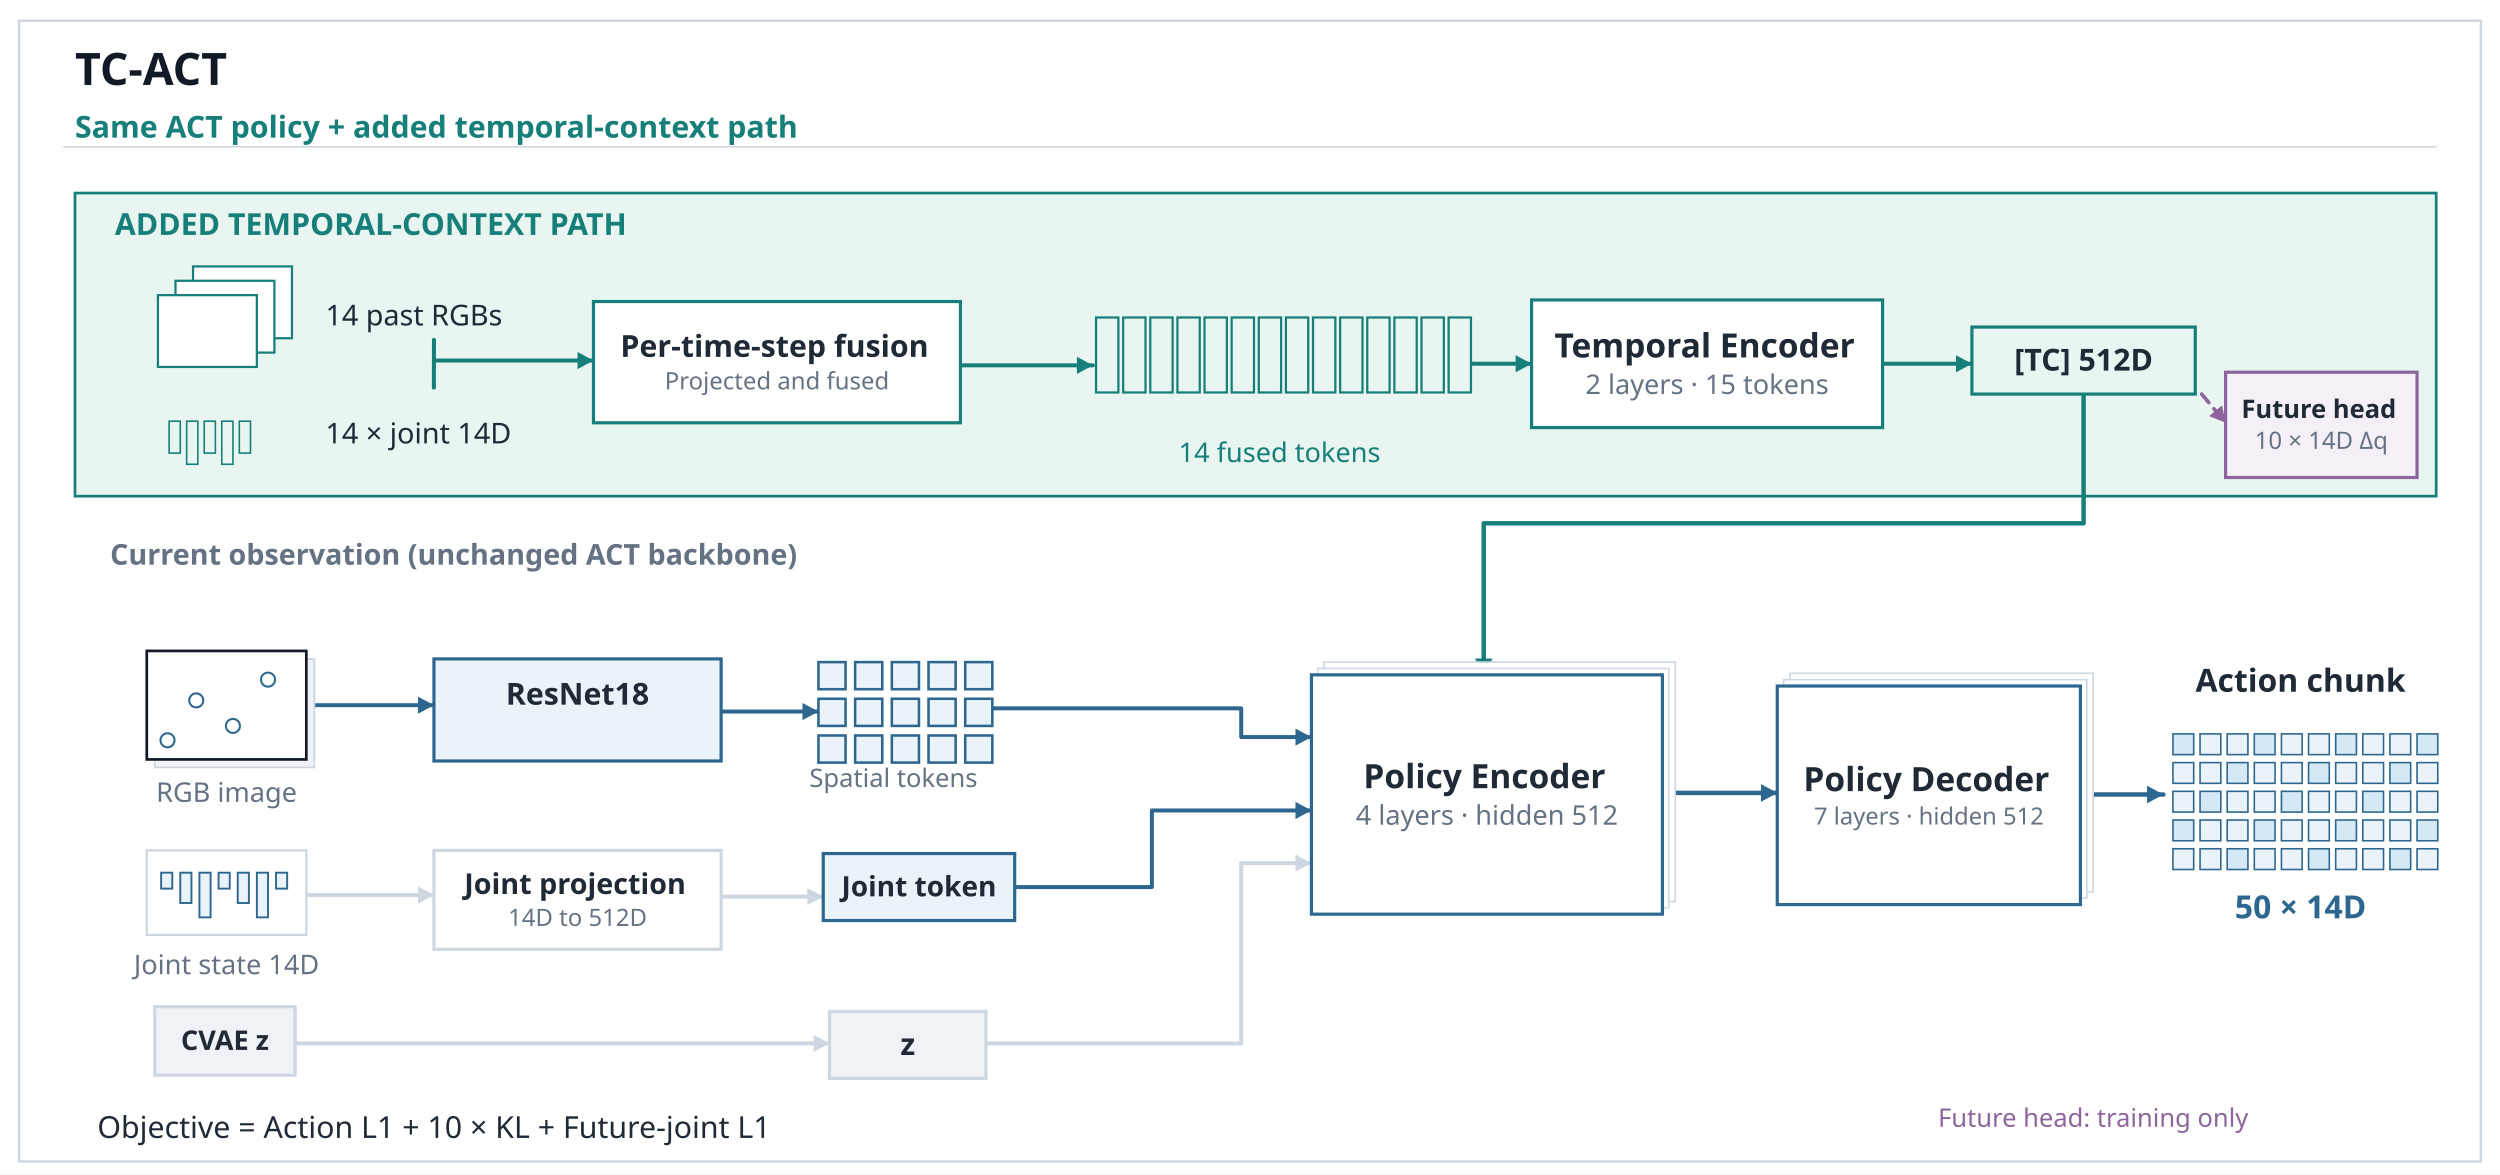
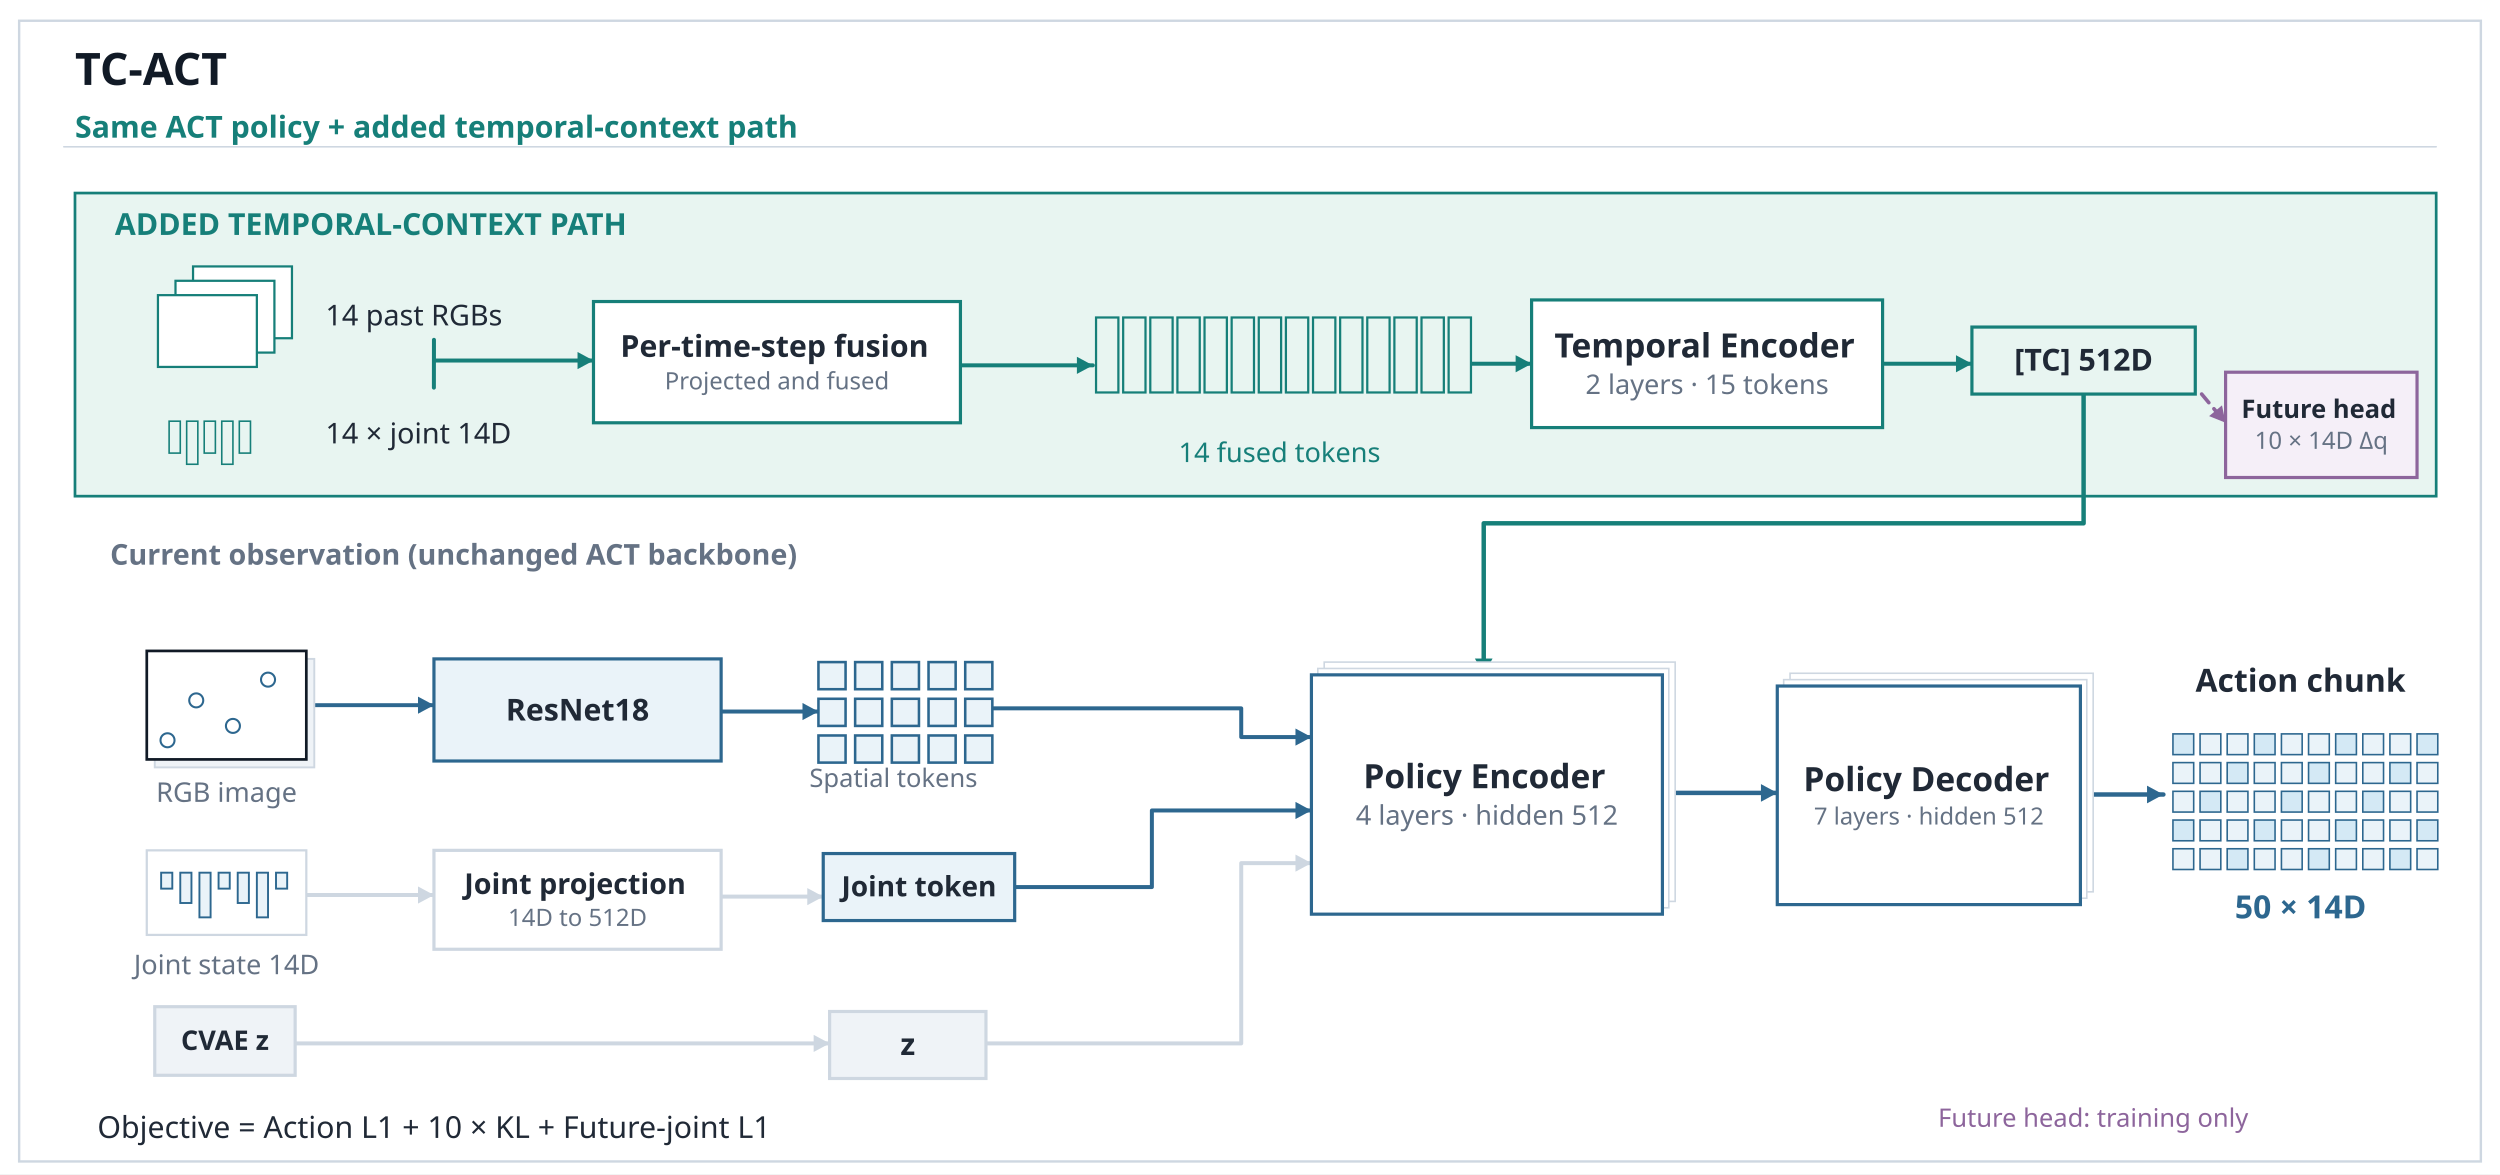
<svg xmlns="http://www.w3.org/2000/svg" width="1567" height="736" viewBox="1588 117 1567 736" role="img" aria-labelledby="figureTitle figureDescription">
  <rect x="1588" y="117" width="1567" height="736" fill="#FFFFFF" />
  <rect x="1600.00" y="130.00" width="1543.00" height="715.00" fill="#FFFFFF" stroke="#CED7E1" stroke-width="1.5" />
  <rect x="1635.00" y="238.00" width="1480.00" height="190.00" fill="#E8F5F1" stroke="#167F79" stroke-width="1.7" />
  <polyline points="60.00,104.00 3140.00,104.00" stroke="#CED7E1" stroke-width="1.50" fill="none" stroke-linecap="round" stroke-linejoin="round" />
  <polyline points="1628.00,209.00 3115.00,209.00" stroke="#CED7E1" stroke-width="1.00" fill="none" stroke-linecap="round" stroke-linejoin="round" />
  <polyline points="1706.00,340.00 1721.00,322.00 1736.00,331.00" stroke="#167F79" stroke-width="1.60" fill="none" stroke-linecap="round" stroke-linejoin="round" />
  <polyline points="1859.96,359.98 1860.00,330.00 1860.00,343.00 1960.00,343.00" stroke="#167F79" stroke-width="2.50" fill="none" stroke-linecap="round" stroke-linejoin="round" />
  <polygon points="1960.00,343.00 1950.00,348.38 1950.00,337.63" fill="#167F79" />
  <polyline points="2190.00,346.00 2273.00,346.00" stroke="#167F79" stroke-width="2.50" fill="none" stroke-linecap="round" stroke-linejoin="round" />
  <polygon points="2273.00,346.00 2263.00,351.38 2263.00,340.63" fill="#167F79" />
  <polyline points="2498.00,345.00 2548.00,345.00" stroke="#167F79" stroke-width="2.50" fill="none" stroke-linecap="round" stroke-linejoin="round" />
  <polygon points="2548.00,345.00 2538.00,350.38 2538.00,339.63" fill="#167F79" />
  <polyline points="2768.00,345.00 2824.00,345.00" stroke="#167F79" stroke-width="2.50" fill="none" stroke-linecap="round" stroke-linejoin="round" />
  <polygon points="2824.00,345.00 2814.00,350.38 2814.00,339.63" fill="#167F79" />
  <polyline points="2968.00,364.00 2983.00,382.00" stroke="#8D659C" stroke-width="2.30" fill="none" stroke-linecap="round" stroke-linejoin="round" stroke-dasharray="7 5" />
  <polygon points="2983.00,382.00 2972.66,377.81 2980.75,371.07" fill="#8D659C" />
  <polyline points="1693.00,581.00 1711.00,556.00 1734.00,572.00 1756.00,543.00" stroke="#2D678F" stroke-width="2.00" fill="none" stroke-linecap="round" stroke-linejoin="round" />
  <polyline points="1780.00,559.00 1860.00,559.00" stroke="#2D678F" stroke-width="2.50" fill="none" stroke-linecap="round" stroke-linejoin="round" />
  <polygon points="1860.00,559.00 1850.00,564.38 1850.00,553.63" fill="#2D678F" />
  <polyline points="2040.00,563.00 2101.00,563.00" stroke="#2D678F" stroke-width="2.50" fill="none" stroke-linecap="round" stroke-linejoin="round" />
  <polygon points="2101.00,563.00 2091.00,568.38 2091.00,557.63" fill="#2D678F" />
  <polyline points="1780.00,678.00 1860.00,678.00" stroke="#CED7E1" stroke-width="2.50" fill="none" stroke-linecap="round" stroke-linejoin="round" />
  <polygon points="1860.00,678.00 1850.00,683.38 1850.00,672.63" fill="#CED7E1" />
  <polyline points="2040.00,679.00 2104.00,679.00" stroke="#CED7E1" stroke-width="2.50" fill="none" stroke-linecap="round" stroke-linejoin="round" />
  <polygon points="2104.00,679.00 2094.00,684.38 2094.00,673.63" fill="#CED7E1" />
  <polyline points="1773.00,771.00 2108.00,771.00" stroke="#CED7E1" stroke-width="2.50" fill="none" stroke-linecap="round" stroke-linejoin="round" />
  <polygon points="2108.00,771.00 2098.00,776.38 2098.00,765.63" fill="#CED7E1" />
  <polyline points="2209.00,561.00 2366.00,561.00 2366.00,579.00 2410.00,579.00" stroke="#2D678F" stroke-width="2.50" fill="none" stroke-linecap="round" stroke-linejoin="round" />
  <polygon points="2410.00,579.00 2400.00,584.38 2400.00,573.63" fill="#2D678F" />
  <polyline points="2224.00,673.00 2310.00,673.00 2310.00,625.00 2410.00,625.00" stroke="#2D678F" stroke-width="2.50" fill="none" stroke-linecap="round" stroke-linejoin="round" />
  <polygon points="2410.00,625.00 2400.00,630.38 2400.00,619.63" fill="#2D678F" />
  <polyline points="2206.00,771.00 2366.00,771.00 2366.00,658.00 2410.00,658.00" stroke="#CED7E1" stroke-width="2.50" fill="none" stroke-linecap="round" stroke-linejoin="round" />
  <polygon points="2410.00,658.00 2400.00,663.38 2400.00,652.63" fill="#CED7E1" />
  <polyline points="2630.00,614.00 2702.00,614.00" stroke="#2D678F" stroke-width="2.80" fill="none" stroke-linecap="round" stroke-linejoin="round" />
  <polygon points="2702.00,614.00 2691.76,619.54 2691.76,608.46" fill="#2D678F" />
  <polyline points="2892.00,615.00 2944.00,615.00" stroke="#2D678F" stroke-width="2.80" fill="none" stroke-linecap="round" stroke-linejoin="round" />
  <polygon points="2944.00,615.00 2933.76,620.54 2933.76,609.46" fill="#2D678F" />
  <polyline points="2894.00,364.00 2894.00,445.00 2518.00,445.00 2518.00,540.00" stroke="#167F79" stroke-width="2.80" fill="none" stroke-linecap="round" stroke-linejoin="round" />
  <polygon points="2518.00,540.00 2512.46,529.76 2523.54,529.76" fill="#167F79" />
  <rect x="1685.00" y="530.00" width="100.00" height="68.00" fill="#EFF3F7" stroke="#CED7E1" stroke-width="1.2" />
  <rect x="2418.00" y="532.00" width="220.00" height="150.00" fill="#FFFFFF" stroke="#CED7E1" stroke-width="1" />
  <rect x="2414.00" y="536.00" width="220.00" height="150.00" fill="#FFFFFF" stroke="#CED7E1" stroke-width="1" />
  <rect x="2710.00" y="539.00" width="190.00" height="137.00" fill="#FFFFFF" stroke="#CED7E1" stroke-width="1" />
  <rect x="2706.00" y="543.00" width="190.00" height="137.00" fill="#FFFFFF" stroke="#CED7E1" stroke-width="1" />
  <rect x="1709.00" y="284.00" width="62.00" height="45.00" fill="#FFFFFF" stroke="#167F79" stroke-width="1.4" />
  <rect x="1698.00" y="293.00" width="62.00" height="45.00" fill="#FFFFFF" stroke="#167F79" stroke-width="1.4" />
  <rect x="1687.00" y="302.00" width="62.00" height="45.00" fill="#FFFFFF" stroke="#167F79" stroke-width="1.4" />
  <rect x="1694.00" y="381.00" width="7.00" height="20.00" fill="#E8F5F1" stroke="#167F79" stroke-width="1" />
  <rect x="1705.00" y="381.00" width="7.00" height="27.00" fill="#E8F5F1" stroke="#167F79" stroke-width="1" />
  <rect x="1716.00" y="381.00" width="7.00" height="20.00" fill="#E8F5F1" stroke="#167F79" stroke-width="1" />
  <rect x="1727.00" y="381.00" width="7.00" height="27.00" fill="#E8F5F1" stroke="#167F79" stroke-width="1" />
  <rect x="1738.00" y="381.00" width="7.00" height="20.00" fill="#E8F5F1" stroke="#167F79" stroke-width="1" />
  <rect x="1960.00" y="306.00" width="230.00" height="76.00" fill="#FFFFFF" stroke="#167F79" stroke-width="2" />
  <text x="2075.00" y="340.67" text-anchor="middle" font-family="'Noto Sans','DejaVu Sans',Arial,sans-serif">
    <tspan x="2075.00" dy="0.00" font-size="19.00" font-weight="bold" fill="#202936">Per-time-step fusion</tspan>
    <tspan x="2075.00" dy="20.37" font-size="15.00" font-weight="normal" fill="#657284">Projected and fused</tspan>
  </text>
  <rect x="2275.00" y="316.00" width="14.00" height="47.00" fill="#E8F5F1" stroke="#167F79" stroke-width="1.4" />
  <rect x="2292.00" y="316.00" width="14.00" height="47.00" fill="#E8F5F1" stroke="#167F79" stroke-width="1.4" />
  <rect x="2309.00" y="316.00" width="14.00" height="47.00" fill="#E8F5F1" stroke="#167F79" stroke-width="1.4" />
  <rect x="2326.00" y="316.00" width="14.00" height="47.00" fill="#E8F5F1" stroke="#167F79" stroke-width="1.4" />
  <rect x="2343.00" y="316.00" width="14.00" height="47.00" fill="#E8F5F1" stroke="#167F79" stroke-width="1.4" />
  <rect x="2360.00" y="316.00" width="14.00" height="47.00" fill="#E8F5F1" stroke="#167F79" stroke-width="1.4" />
  <rect x="2377.00" y="316.00" width="14.00" height="47.00" fill="#E8F5F1" stroke="#167F79" stroke-width="1.4" />
  <rect x="2394.00" y="316.00" width="14.00" height="47.00" fill="#E8F5F1" stroke="#167F79" stroke-width="1.4" />
  <rect x="2411.00" y="316.00" width="14.00" height="47.00" fill="#E8F5F1" stroke="#167F79" stroke-width="1.4" />
  <rect x="2428.00" y="316.00" width="14.00" height="47.00" fill="#E8F5F1" stroke="#167F79" stroke-width="1.4" />
  <rect x="2445.00" y="316.00" width="14.00" height="47.00" fill="#E8F5F1" stroke="#167F79" stroke-width="1.4" />
  <rect x="2462.00" y="316.00" width="14.00" height="47.00" fill="#E8F5F1" stroke="#167F79" stroke-width="1.4" />
  <rect x="2479.00" y="316.00" width="14.00" height="47.00" fill="#E8F5F1" stroke="#167F79" stroke-width="1.4" />
  <rect x="2496.00" y="316.00" width="14.00" height="47.00" fill="#E8F5F1" stroke="#167F79" stroke-width="1.4" />
  <rect x="2548.00" y="305.00" width="220.00" height="80.00" fill="#FFFFFF" stroke="#167F79" stroke-width="2" />
  <text x="2658.00" y="341.05" text-anchor="middle" font-family="'Noto Sans','DejaVu Sans',Arial,sans-serif">
    <tspan x="2658.00" dy="0.00" font-size="21.00" font-weight="bold" fill="#202936">Temporal Encoder</tspan>
    <tspan x="2658.00" dy="22.91" font-size="17.00" font-weight="normal" fill="#657284">2 layers · 15 tokens</tspan>
  </text>
  <rect x="2824.00" y="322.00" width="140.00" height="42.00" fill="#E8F5F1" stroke="#167F79" stroke-width="2" />
  <text x="2894.00" y="349.27" text-anchor="middle" font-family="'Noto Sans','DejaVu Sans',Arial,sans-serif">
    <tspan x="2894.00" dy="0.00" font-size="19.00" font-weight="bold" fill="#202936">[TC] 512D</tspan>
  </text>
  <rect x="2983.00" y="350.30" width="120.00" height="66.00" fill="#F5EFF8" stroke="#8D659C" stroke-width="2" />
  <text x="3043.00" y="378.98" text-anchor="middle" font-family="'Noto Sans','DejaVu Sans',Arial,sans-serif">
    <tspan x="3043.00" dy="0.00" font-size="16.00" font-weight="bold" fill="#202936">Future head</tspan>
    <tspan x="3043.00" dy="19.38" font-size="15.00" font-weight="normal" fill="#657284">10 × 14D Δq</tspan>
  </text>
  <rect x="1680.00" y="525.00" width="100.00" height="68.00" fill="#FFFFFF" stroke="#111A26" stroke-width="1.7" />
  <ellipse cx="1693.00" cy="581.00" rx="4.40" ry="4.40" fill="#FFFFFF" stroke="#2D678F" stroke-width="1.3" />
  <ellipse cx="1711.00" cy="556.00" rx="4.40" ry="4.40" fill="#FFFFFF" stroke="#2D678F" stroke-width="1.3" />
  <ellipse cx="1734.00" cy="572.00" rx="4.40" ry="4.40" fill="#FFFFFF" stroke="#2D678F" stroke-width="1.3" />
  <ellipse cx="1756.00" cy="543.00" rx="4.40" ry="4.40" fill="#FFFFFF" stroke="#2D678F" stroke-width="1.3" />
  <rect x="1680.00" y="650.00" width="100.00" height="53.00" fill="#FFFFFF" stroke="#CED7E1" stroke-width="1.4" />
  <rect x="1689.00" y="664.00" width="7.00" height="10.00" fill="#EAF3F9" stroke="#2D678F" stroke-width="1.2" />
  <rect x="1701.00" y="664.00" width="7.00" height="19.00" fill="#EAF3F9" stroke="#2D678F" stroke-width="1.2" />
  <rect x="1713.00" y="664.00" width="7.00" height="28.00" fill="#EAF3F9" stroke="#2D678F" stroke-width="1.2" />
  <rect x="1725.00" y="664.00" width="7.00" height="10.00" fill="#EAF3F9" stroke="#2D678F" stroke-width="1.2" />
  <rect x="1737.00" y="664.00" width="7.00" height="19.00" fill="#EAF3F9" stroke="#2D678F" stroke-width="1.2" />
  <rect x="1749.00" y="664.00" width="7.00" height="28.00" fill="#EAF3F9" stroke="#2D678F" stroke-width="1.2" />
  <rect x="1761.00" y="664.00" width="7.00" height="10.00" fill="#EAF3F9" stroke="#2D678F" stroke-width="1.2" />
  <rect x="1685.00" y="748.00" width="88.00" height="43.00" fill="#EFF3F7" stroke="#CED7E1" stroke-width="2" />
  <text x="1729.00" y="775.11" text-anchor="middle" font-family="'Noto Sans','DejaVu Sans',Arial,sans-serif">
    <tspan x="1729.00" dy="0.00" font-size="17.00" font-weight="bold" fill="#202936">CVAE z</tspan>
  </text>
  <rect x="1860.00" y="530.00" width="180.00" height="64.00" fill="#EAF3F9" stroke="#2D678F" stroke-width="2" />
-   <text x="1950.00" y="558.67" text-anchor="middle" font-family="'Noto Sans','DejaVu Sans',Arial,sans-serif">
+   <text x="1950.00" y="568.65" text-anchor="middle" font-family="'Noto Sans','DejaVu Sans',Arial,sans-serif">
    <tspan x="1950.00" dy="0.00" font-size="19.00" font-weight="bold" fill="#202936">ResNet18</tspan>
  </text>
  <rect x="1860.00" y="650.00" width="180.00" height="62.00" fill="#FFFFFF" stroke="#CED7E1" stroke-width="2" />
  <text x="1950.00" y="677.34" text-anchor="middle" font-family="'Noto Sans','DejaVu Sans',Arial,sans-serif">
    <tspan x="1950.00" dy="0.00" font-size="18.00" font-weight="bold" fill="#202936">Joint projection</tspan>
    <tspan x="1950.00" dy="20.04" font-size="15.00" font-weight="normal" fill="#657284">14D to 512D</tspan>
  </text>
  <rect x="2101.00" y="532.00" width="17.00" height="17.00" fill="#EAF3F9" stroke="#2D678F" stroke-width="1.6" />
  <rect x="2101.00" y="555.00" width="17.00" height="17.00" fill="#EAF3F9" stroke="#2D678F" stroke-width="1.6" />
  <rect x="2101.00" y="578.00" width="17.00" height="17.00" fill="#EAF3F9" stroke="#2D678F" stroke-width="1.6" />
  <rect x="2124.00" y="532.00" width="17.00" height="17.00" fill="#EAF3F9" stroke="#2D678F" stroke-width="1.6" />
  <rect x="2124.00" y="555.00" width="17.00" height="17.00" fill="#EAF3F9" stroke="#2D678F" stroke-width="1.6" />
  <rect x="2124.00" y="578.00" width="17.00" height="17.00" fill="#EAF3F9" stroke="#2D678F" stroke-width="1.6" />
  <rect x="2147.00" y="532.00" width="17.00" height="17.00" fill="#EAF3F9" stroke="#2D678F" stroke-width="1.6" />
  <rect x="2147.00" y="555.00" width="17.00" height="17.00" fill="#EAF3F9" stroke="#2D678F" stroke-width="1.6" />
  <rect x="2147.00" y="578.00" width="17.00" height="17.00" fill="#EAF3F9" stroke="#2D678F" stroke-width="1.6" />
  <rect x="2170.00" y="532.00" width="17.00" height="17.00" fill="#EAF3F9" stroke="#2D678F" stroke-width="1.6" />
  <rect x="2170.00" y="555.00" width="17.00" height="17.00" fill="#EAF3F9" stroke="#2D678F" stroke-width="1.6" />
  <rect x="2170.00" y="578.00" width="17.00" height="17.00" fill="#EAF3F9" stroke="#2D678F" stroke-width="1.6" />
  <rect x="2193.00" y="532.00" width="17.00" height="17.00" fill="#EAF3F9" stroke="#2D678F" stroke-width="1.6" />
  <rect x="2193.00" y="555.00" width="17.00" height="17.00" fill="#EAF3F9" stroke="#2D678F" stroke-width="1.6" />
  <rect x="2193.00" y="578.00" width="17.00" height="17.00" fill="#EAF3F9" stroke="#2D678F" stroke-width="1.6" />
  <rect x="2104.00" y="652.00" width="120.00" height="42.00" fill="#EAF3F9" stroke="#2D678F" stroke-width="2" />
  <text x="2164.00" y="678.80" text-anchor="middle" font-family="'Noto Sans','DejaVu Sans',Arial,sans-serif">
    <tspan x="2164.00" dy="0.00" font-size="17.57" font-weight="bold" fill="#202936">Joint token</tspan>
  </text>
  <rect x="2108.00" y="751.00" width="98.00" height="42.00" fill="#EFF3F7" stroke="#CED7E1" stroke-width="2" />
  <text x="2157.00" y="778.27" text-anchor="middle" font-family="'Noto Sans','DejaVu Sans',Arial,sans-serif">
    <tspan x="2157.00" dy="0.00" font-size="19.00" font-weight="bold" fill="#202936">z</tspan>
  </text>
  <rect x="2410.00" y="540.00" width="220.00" height="150.00" fill="#FFFFFF" stroke="#2D678F" stroke-width="2" />
  <text x="2520.00" y="611.05" text-anchor="middle" font-family="'Noto Sans','DejaVu Sans',Arial,sans-serif">
    <tspan x="2520.00" dy="0.00" font-size="21.00" font-weight="bold" fill="#202936">Policy Encoder</tspan>
    <tspan x="2520.00" dy="22.91" font-size="17.00" font-weight="normal" fill="#657284">4 layers · hidden 512</tspan>
  </text>
  <rect x="2702.00" y="547.00" width="190.00" height="137.00" fill="#FFFFFF" stroke="#2D678F" stroke-width="2" />
  <text x="2797.00" y="612.90" text-anchor="middle" font-family="'Noto Sans','DejaVu Sans',Arial,sans-serif">
    <tspan x="2797.00" dy="0.00" font-size="21.00" font-weight="bold" fill="#202936">Policy Decoder</tspan>
    <tspan x="2797.00" dy="20.93" font-size="14.90" font-weight="normal" fill="#657284">7 layers · hidden 512</tspan>
  </text>
  <rect x="2950.00" y="577.00" width="13.00" height="13.00" fill="#D4E9F5" stroke="#2D678F" stroke-width="1.0" />
  <rect x="2950.00" y="595.00" width="13.00" height="13.00" fill="#EAF3F9" stroke="#2D678F" stroke-width="1.0" />
  <rect x="2950.00" y="613.00" width="13.00" height="13.00" fill="#EAF3F9" stroke="#2D678F" stroke-width="1.0" />
  <rect x="2950.00" y="631.00" width="13.00" height="13.00" fill="#D4E9F5" stroke="#2D678F" stroke-width="1.0" />
  <rect x="2950.00" y="649.00" width="13.00" height="13.00" fill="#EAF3F9" stroke="#2D678F" stroke-width="1.0" />
  <rect x="2967.00" y="577.00" width="13.00" height="13.00" fill="#EAF3F9" stroke="#2D678F" stroke-width="1.0" />
  <rect x="2967.00" y="595.00" width="13.00" height="13.00" fill="#EAF3F9" stroke="#2D678F" stroke-width="1.0" />
  <rect x="2967.00" y="613.00" width="13.00" height="13.00" fill="#D4E9F5" stroke="#2D678F" stroke-width="1.0" />
  <rect x="2967.00" y="631.00" width="13.00" height="13.00" fill="#EAF3F9" stroke="#2D678F" stroke-width="1.0" />
  <rect x="2967.00" y="649.00" width="13.00" height="13.00" fill="#EAF3F9" stroke="#2D678F" stroke-width="1.0" />
  <rect x="2984.00" y="577.00" width="13.00" height="13.00" fill="#EAF3F9" stroke="#2D678F" stroke-width="1.0" />
  <rect x="2984.00" y="595.00" width="13.00" height="13.00" fill="#D4E9F5" stroke="#2D678F" stroke-width="1.0" />
  <rect x="2984.00" y="613.00" width="13.00" height="13.00" fill="#EAF3F9" stroke="#2D678F" stroke-width="1.0" />
  <rect x="2984.00" y="631.00" width="13.00" height="13.00" fill="#EAF3F9" stroke="#2D678F" stroke-width="1.0" />
  <rect x="2984.00" y="649.00" width="13.00" height="13.00" fill="#D4E9F5" stroke="#2D678F" stroke-width="1.0" />
  <rect x="3001.00" y="577.00" width="13.00" height="13.00" fill="#D4E9F5" stroke="#2D678F" stroke-width="1.0" />
  <rect x="3001.00" y="595.00" width="13.00" height="13.00" fill="#EAF3F9" stroke="#2D678F" stroke-width="1.0" />
  <rect x="3001.00" y="613.00" width="13.00" height="13.00" fill="#EAF3F9" stroke="#2D678F" stroke-width="1.0" />
  <rect x="3001.00" y="631.00" width="13.00" height="13.00" fill="#D4E9F5" stroke="#2D678F" stroke-width="1.0" />
  <rect x="3001.00" y="649.00" width="13.00" height="13.00" fill="#EAF3F9" stroke="#2D678F" stroke-width="1.0" />
  <rect x="3018.00" y="577.00" width="13.00" height="13.00" fill="#EAF3F9" stroke="#2D678F" stroke-width="1.0" />
  <rect x="3018.00" y="595.00" width="13.00" height="13.00" fill="#EAF3F9" stroke="#2D678F" stroke-width="1.0" />
  <rect x="3018.00" y="613.00" width="13.00" height="13.00" fill="#D4E9F5" stroke="#2D678F" stroke-width="1.0" />
  <rect x="3018.00" y="631.00" width="13.00" height="13.00" fill="#EAF3F9" stroke="#2D678F" stroke-width="1.0" />
  <rect x="3018.00" y="649.00" width="13.00" height="13.00" fill="#EAF3F9" stroke="#2D678F" stroke-width="1.0" />
  <rect x="3035.00" y="577.00" width="13.00" height="13.00" fill="#EAF3F9" stroke="#2D678F" stroke-width="1.0" />
  <rect x="3035.00" y="595.00" width="13.00" height="13.00" fill="#D4E9F5" stroke="#2D678F" stroke-width="1.0" />
  <rect x="3035.00" y="613.00" width="13.00" height="13.00" fill="#EAF3F9" stroke="#2D678F" stroke-width="1.0" />
  <rect x="3035.00" y="631.00" width="13.00" height="13.00" fill="#EAF3F9" stroke="#2D678F" stroke-width="1.0" />
  <rect x="3035.00" y="649.00" width="13.00" height="13.00" fill="#D4E9F5" stroke="#2D678F" stroke-width="1.0" />
  <rect x="3052.00" y="577.00" width="13.00" height="13.00" fill="#D4E9F5" stroke="#2D678F" stroke-width="1.0" />
  <rect x="3052.00" y="595.00" width="13.00" height="13.00" fill="#EAF3F9" stroke="#2D678F" stroke-width="1.0" />
  <rect x="3052.00" y="613.00" width="13.00" height="13.00" fill="#EAF3F9" stroke="#2D678F" stroke-width="1.0" />
  <rect x="3052.00" y="631.00" width="13.00" height="13.00" fill="#D4E9F5" stroke="#2D678F" stroke-width="1.0" />
  <rect x="3052.00" y="649.00" width="13.00" height="13.00" fill="#EAF3F9" stroke="#2D678F" stroke-width="1.0" />
  <rect x="3069.00" y="577.00" width="13.00" height="13.00" fill="#EAF3F9" stroke="#2D678F" stroke-width="1.0" />
  <rect x="3069.00" y="595.00" width="13.00" height="13.00" fill="#EAF3F9" stroke="#2D678F" stroke-width="1.0" />
  <rect x="3069.00" y="613.00" width="13.00" height="13.00" fill="#D4E9F5" stroke="#2D678F" stroke-width="1.0" />
  <rect x="3069.00" y="631.00" width="13.00" height="13.00" fill="#EAF3F9" stroke="#2D678F" stroke-width="1.0" />
  <rect x="3069.00" y="649.00" width="13.00" height="13.00" fill="#EAF3F9" stroke="#2D678F" stroke-width="1.0" />
  <rect x="3086.00" y="577.00" width="13.00" height="13.00" fill="#EAF3F9" stroke="#2D678F" stroke-width="1.0" />
  <rect x="3086.00" y="595.00" width="13.00" height="13.00" fill="#D4E9F5" stroke="#2D678F" stroke-width="1.0" />
  <rect x="3086.00" y="613.00" width="13.00" height="13.00" fill="#EAF3F9" stroke="#2D678F" stroke-width="1.0" />
  <rect x="3086.00" y="631.00" width="13.00" height="13.00" fill="#EAF3F9" stroke="#2D678F" stroke-width="1.0" />
  <rect x="3086.00" y="649.00" width="13.00" height="13.00" fill="#D4E9F5" stroke="#2D678F" stroke-width="1.0" />
  <rect x="3103.00" y="577.00" width="13.00" height="13.00" fill="#D4E9F5" stroke="#2D678F" stroke-width="1.0" />
  <rect x="3103.00" y="595.00" width="13.00" height="13.00" fill="#EAF3F9" stroke="#2D678F" stroke-width="1.0" />
  <rect x="3103.00" y="613.00" width="13.00" height="13.00" fill="#EAF3F9" stroke="#2D678F" stroke-width="1.0" />
  <rect x="3103.00" y="631.00" width="13.00" height="13.00" fill="#D4E9F5" stroke="#2D678F" stroke-width="1.0" />
  <rect x="3103.00" y="649.00" width="13.00" height="13.00" fill="#EAF3F9" stroke="#2D678F" stroke-width="1.0" />
  <text x="1635.00" y="170.24" text-anchor="start" font-family="'Noto Sans','DejaVu Sans',Arial,sans-serif">
    <tspan x="1635.00" dy="0.00" font-size="28.00" font-weight="bold" fill="#111A26">TC-ACT</tspan>
  </text>
  <text x="1635.00" y="203.27" text-anchor="start" font-family="'Noto Sans','DejaVu Sans',Arial,sans-serif">
    <tspan x="1635.00" dy="0.00" font-size="19.00" font-weight="bold" fill="#167F79">Same ACT policy + added temporal-context path</tspan>
  </text>
  <text x="1660.00" y="264.27" text-anchor="start" font-family="'Noto Sans','DejaVu Sans',Arial,sans-serif">
    <tspan x="1660.00" dy="0.00" font-size="19.00" font-weight="bold" fill="#167F79">ADDED TEMPORAL-CONTEXT PATH</tspan>
  </text>
  <text x="1792.00" y="320.94" text-anchor="start" font-family="'Noto Sans','DejaVu Sans',Arial,sans-serif">
    <tspan x="1792.00" dy="0.00" font-size="18.00" font-weight="normal" fill="#202936">14 past RGBs</tspan>
  </text>
  <text x="1792.00" y="394.94" text-anchor="start" font-family="'Noto Sans','DejaVu Sans',Arial,sans-serif">
    <tspan x="1792.00" dy="0.00" font-size="18.00" font-weight="normal" fill="#202936">14 × joint 14D</tspan>
  </text>
  <text x="2390.00" y="406.61" text-anchor="middle" font-family="'Noto Sans','DejaVu Sans',Arial,sans-serif">
    <tspan x="2390.00" dy="0.00" font-size="17.00" font-weight="normal" fill="#167F79">14 fused tokens</tspan>
  </text>
  <text x="1657.00" y="470.94" text-anchor="start" font-family="'Noto Sans','DejaVu Sans',Arial,sans-serif">
    <tspan x="1657.00" dy="0.00" font-size="18.00" font-weight="bold" fill="#657284">Current observation (unchanged ACT backbone)</tspan>
  </text>
  <text x="1730.00" y="619.61" text-anchor="middle" font-family="'Noto Sans','DejaVu Sans',Arial,sans-serif">
    <tspan x="1730.00" dy="0.00" font-size="17.00" font-weight="normal" fill="#657284">RGB image</tspan>
  </text>
  <text x="1730.00" y="727.61" text-anchor="middle" font-family="'Noto Sans','DejaVu Sans',Arial,sans-serif">
    <tspan x="1730.00" dy="0.00" font-size="17.00" font-weight="normal" fill="#657284">Joint state 14D</tspan>
  </text>
  <text x="2148.00" y="610.28" text-anchor="middle" font-family="'Noto Sans','DejaVu Sans',Arial,sans-serif">
    <tspan x="2148.00" dy="0.00" font-size="16.00" font-weight="normal" fill="#657284">Spatial tokens</tspan>
  </text>
  <text x="3030.00" y="550.60" text-anchor="middle" font-family="'Noto Sans','DejaVu Sans',Arial,sans-serif">
    <tspan x="3030.00" dy="0.00" font-size="20.00" font-weight="bold" fill="#202936">Action chunk</tspan>
  </text>
  <text x="3030.00" y="692.60" text-anchor="middle" font-family="'Noto Sans','DejaVu Sans',Arial,sans-serif">
    <tspan x="3030.00" dy="0.00" font-size="20.00" font-weight="bold" fill="#2D678F">50 × 14D</tspan>
  </text>
  <text x="1649.00" y="830.27" text-anchor="start" font-family="'Noto Sans','DejaVu Sans',Arial,sans-serif">
    <tspan x="1649.00" dy="0.00" font-size="19.00" font-weight="normal" fill="#202936">Objective  =  Action L1  +  10 × KL  +  Future-joint L1</tspan>
  </text>
  <text x="2900.00" y="823.28" text-anchor="middle" font-family="'Noto Sans','DejaVu Sans',Arial,sans-serif">
    <tspan x="2900.00" dy="0.00" font-size="16.00" font-weight="normal" fill="#8D659C">Future head: training only</tspan>
  </text>
</svg>
